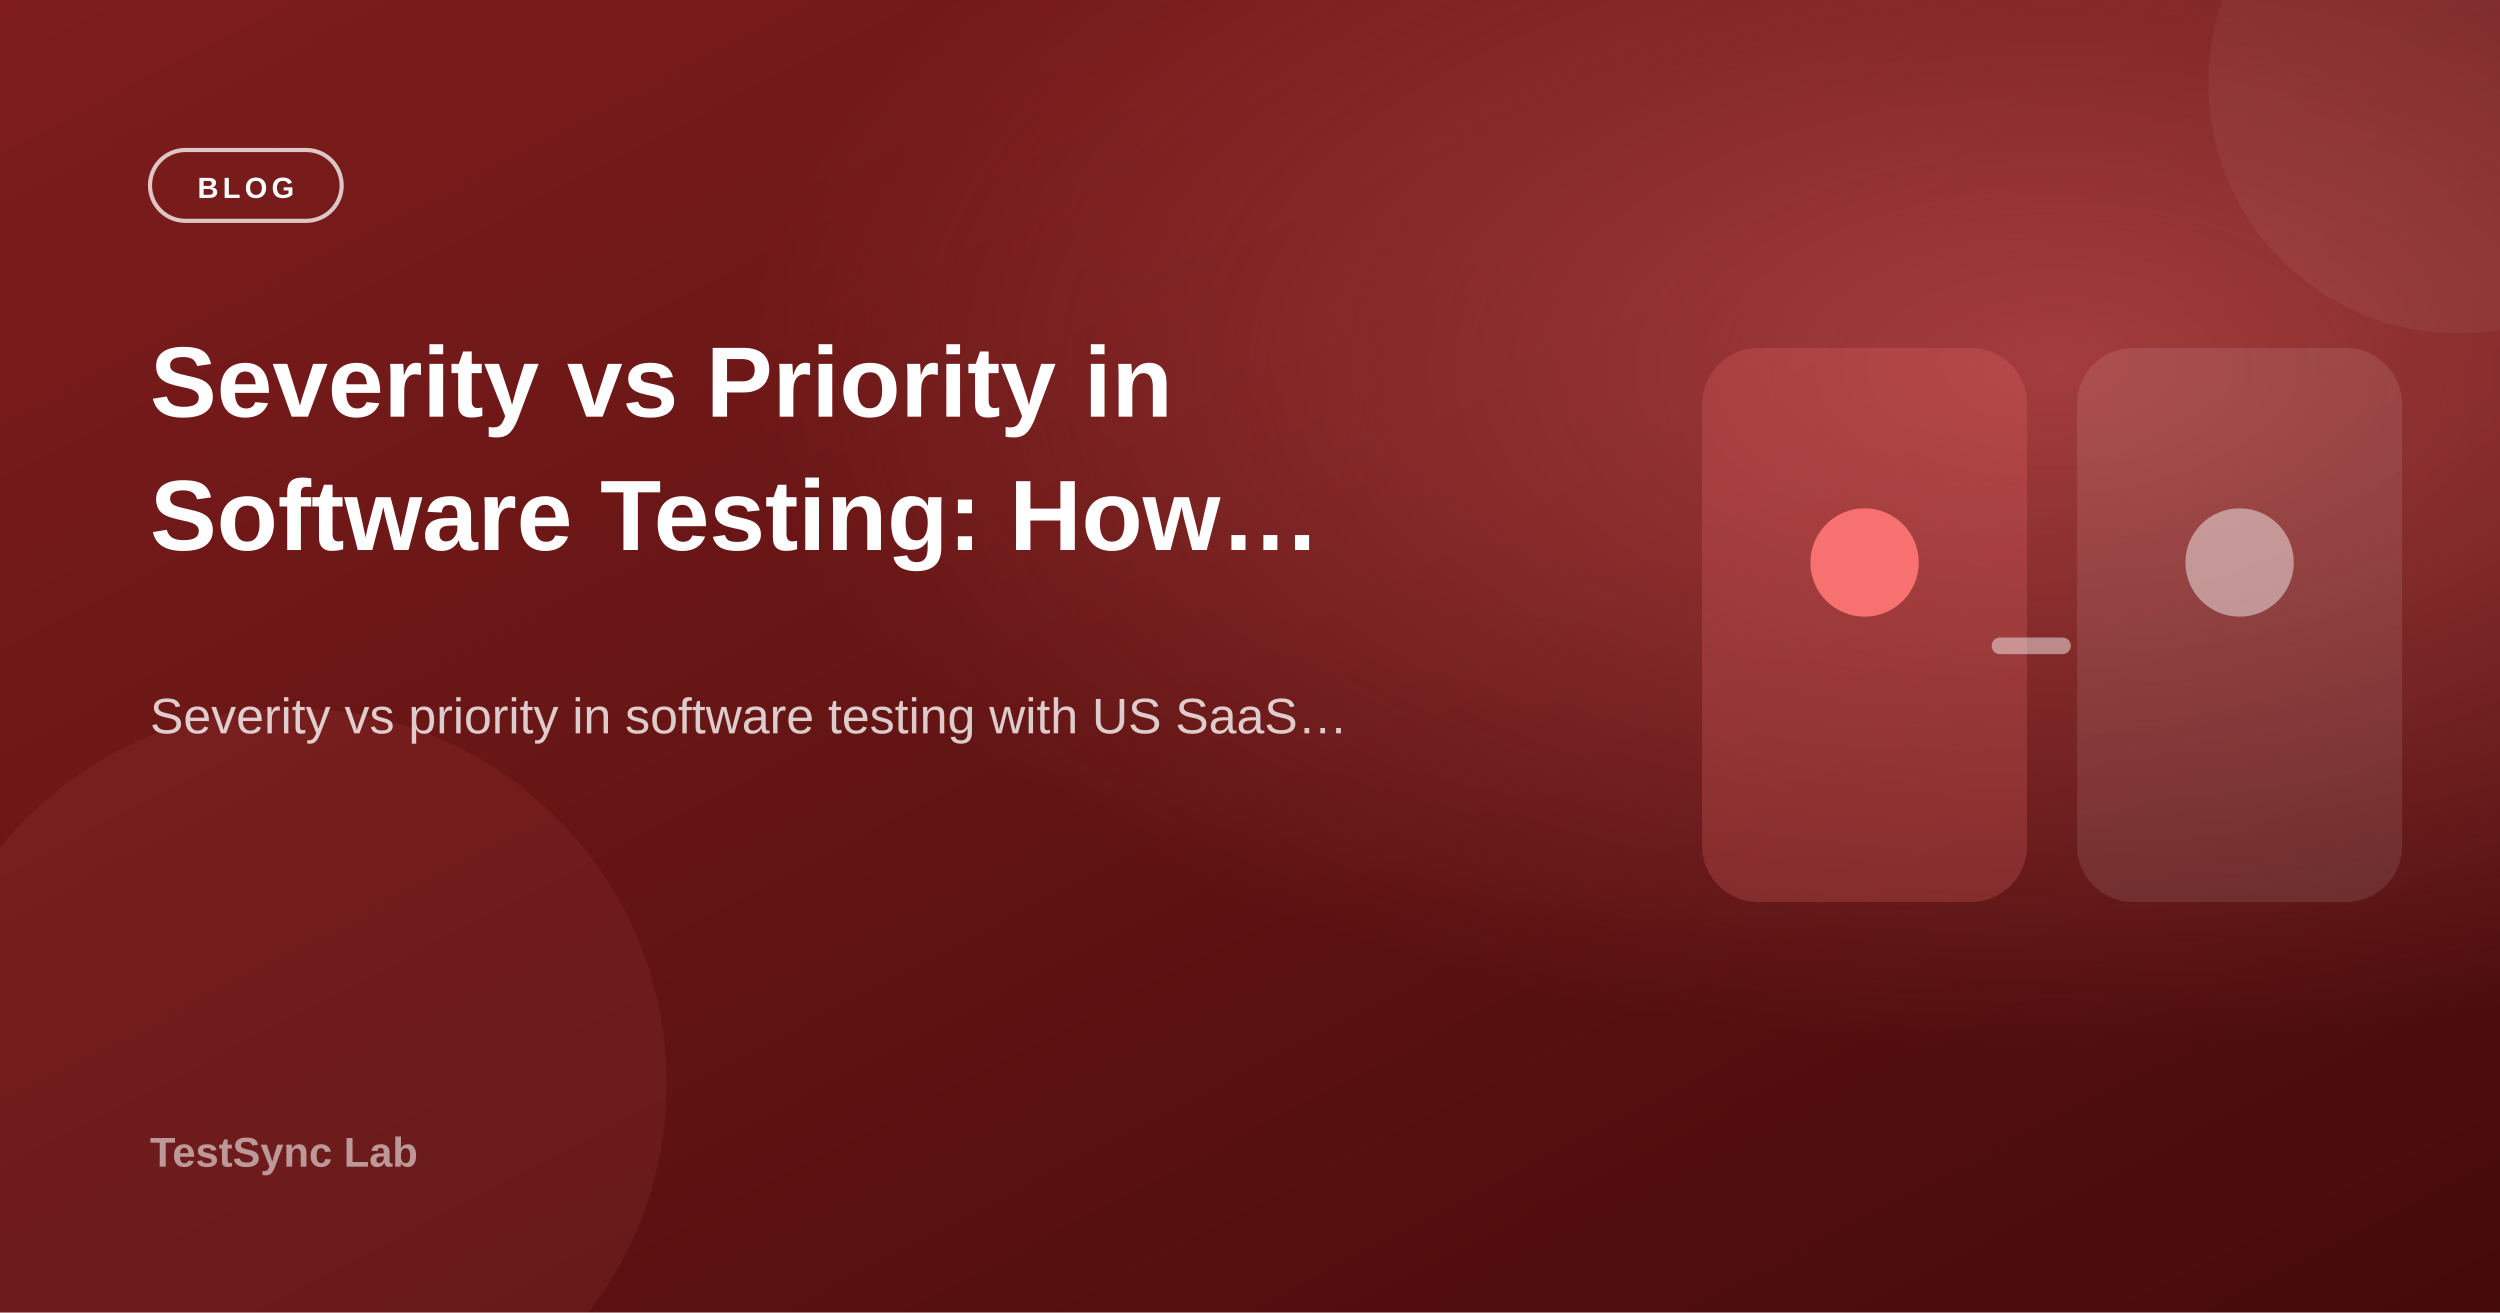
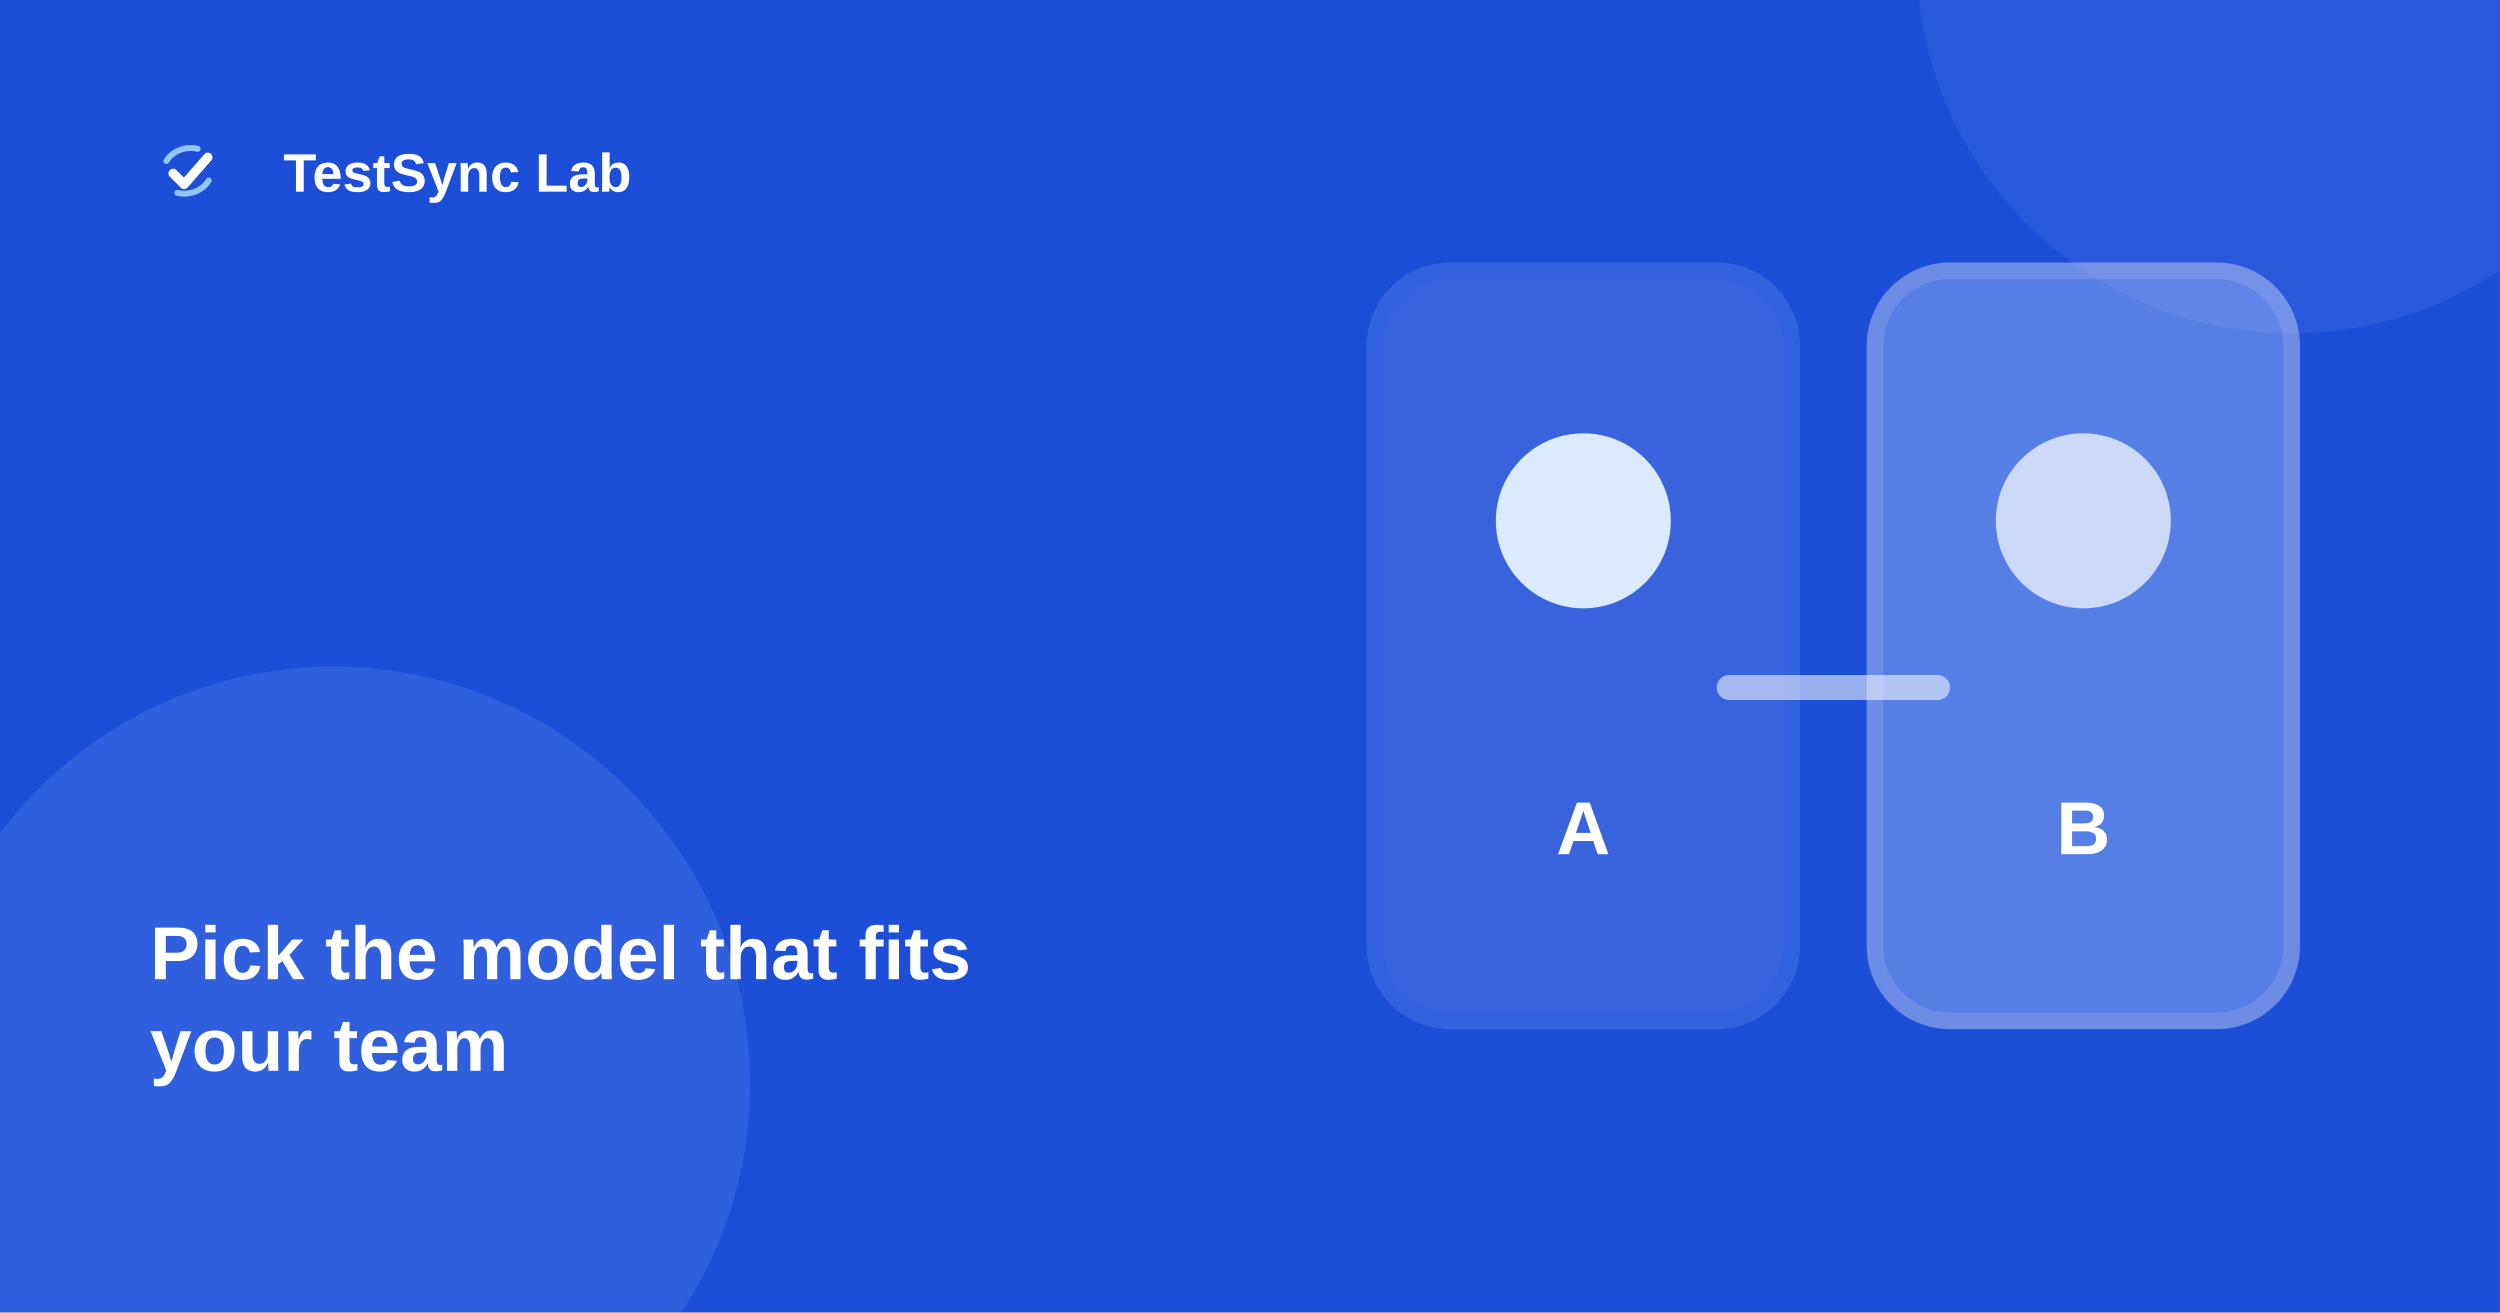
<svg xmlns="http://www.w3.org/2000/svg" width="1200" height="630" viewBox="0 0 1200 630" role="img" aria-label="Severity vs Priority in Software Testing: How to Triage Bugs">
-   <defs>
-     <linearGradient id="g" x1="0" y1="0" x2="1" y2="1">
-       <stop offset="0%" stop-color="#7F1D1D" />
-       <stop offset="100%" stop-color="#450A0A" />
-     </linearGradient>
-     <radialGradient id="glow" cx="82%" cy="28%" r="52%">
-       <stop offset="0%" stop-color="#F87171" stop-opacity="0.45" />
-       <stop offset="100%" stop-color="#F87171" stop-opacity="0" />
-     </radialGradient>
-   </defs>
-   <rect width="1200" height="630" fill="url(#g)" />
-   <rect width="1200" height="630" fill="url(#glow)" />
-   <circle cx="140" cy="520" r="180" fill="#F87171" opacity="0.08" />
-   <circle cx="1180" cy="40" r="120" fill="#fff" opacity="0.05" />
-   <rect x="72" y="72" width="92" height="34" rx="17" fill="none" stroke="#fff" stroke-width="2" opacity="0.75" />
-   <text x="118" y="95" text-anchor="middle" fill="#fff" font-family="Arial, Helvetica, sans-serif" font-size="14" font-weight="700" letter-spacing="2">BLOG</text>
-   <text x="72" y="200" fill="#fff" font-family="Arial, Helvetica, sans-serif" font-size="48" font-weight="800">Severity vs Priority in</text>
-   <text x="72" y="264" fill="#fff" font-family="Arial, Helvetica, sans-serif" font-size="48" font-weight="800">Software Testing: How…</text>
-   <text x="72" y="352" fill="#fff" font-family="Arial, Helvetica, sans-serif" font-size="24" font-weight="500" opacity="0.78">Severity vs priority in software testing with US SaaS…</text>
-   <text x="72" y="560" fill="#fff" font-family="Arial, Helvetica, sans-serif" font-size="20" font-weight="600" opacity="0.55">TestSync Lab</text>
-   <rect x="820" y="170" width="150" height="260" rx="24" fill="#F87171" opacity="0.22" stroke="#F87171" stroke-width="6" />
-   <rect x="1000" y="170" width="150" height="260" rx="24" fill="#fff" opacity="0.10" stroke="#fff" stroke-width="6" />
-   <circle cx="895" cy="270" r="26" fill="#F87171" />
-   <circle cx="1075" cy="270" r="26" fill="#fff" opacity="0.45" />
-   <path d="M960 310 H990" stroke="#fff" stroke-width="8" stroke-linecap="round" opacity="0.45" />
+   <rect width="1200" height="630" fill="#1D4ED8" />
+   <circle cx="160" cy="520" r="200" fill="#BFDBFE" opacity="0.12" />
+   <circle cx="1100" cy="-20" r="180" fill="#FFFFFF" opacity="0.06" />
+   <g transform="translate(64 56) scale(0.1015625)">
+     <rect width="512" height="512" rx="112" fill="#1D4ED8" />
+     <path d="M156 210c28-48 92-72 148-58" fill="none" stroke="#93C5FD" stroke-width="28" stroke-linecap="round" />
+     <path d="M356 302c-28 48-92 72-148 58" fill="none" stroke="#93C5FD" stroke-width="28" stroke-linecap="round" />
+     <path d="M188 268l52 52 112-128" fill="none" stroke="#FFFFFF" stroke-width="44" stroke-linecap="round" stroke-linejoin="round" />
+   </g>
+   <text x="136" y="92" fill="#FFFFFF" font-family="Arial, Helvetica, sans-serif" font-size="26" font-weight="700">TestSync Lab</text>
+   <g transform="translate(620 90)">
+     <rect x="40" y="40" width="200" height="360" rx="36" fill="#FFFFFF" opacity="0.12" stroke="#DBEAFE" stroke-width="8" />
+     <rect x="280" y="40" width="200" height="360" rx="36" fill="#BFDBFE" opacity="0.35" stroke="#FFFFFF" stroke-width="8" />
+     <circle cx="140" cy="160" r="42" fill="#DBEAFE" />
+     <circle cx="380" cy="160" r="42" fill="#FFFFFF" opacity="0.7" />
+     <path d="M210 240 H310" stroke="#FFFFFF" stroke-width="12" stroke-linecap="round" opacity="0.55" />
+     <text x="140" y="320" text-anchor="middle" fill="#FFFFFF" font-family="Arial, Helvetica, sans-serif" font-size="36" font-weight="800">A</text>
+     <text x="380" y="320" text-anchor="middle" fill="#FFFFFF" font-family="Arial, Helvetica, sans-serif" font-size="36" font-weight="800">B</text>
+   </g>
+   <text x="72" y="470" fill="#FFFFFF" font-family="Arial, Helvetica, sans-serif" font-size="36" font-weight="800">Pick the model that fits</text>
+   <text x="72" y="514" fill="#FFFFFF" font-family="Arial, Helvetica, sans-serif" font-size="36" font-weight="800">your team</text>
</svg>
